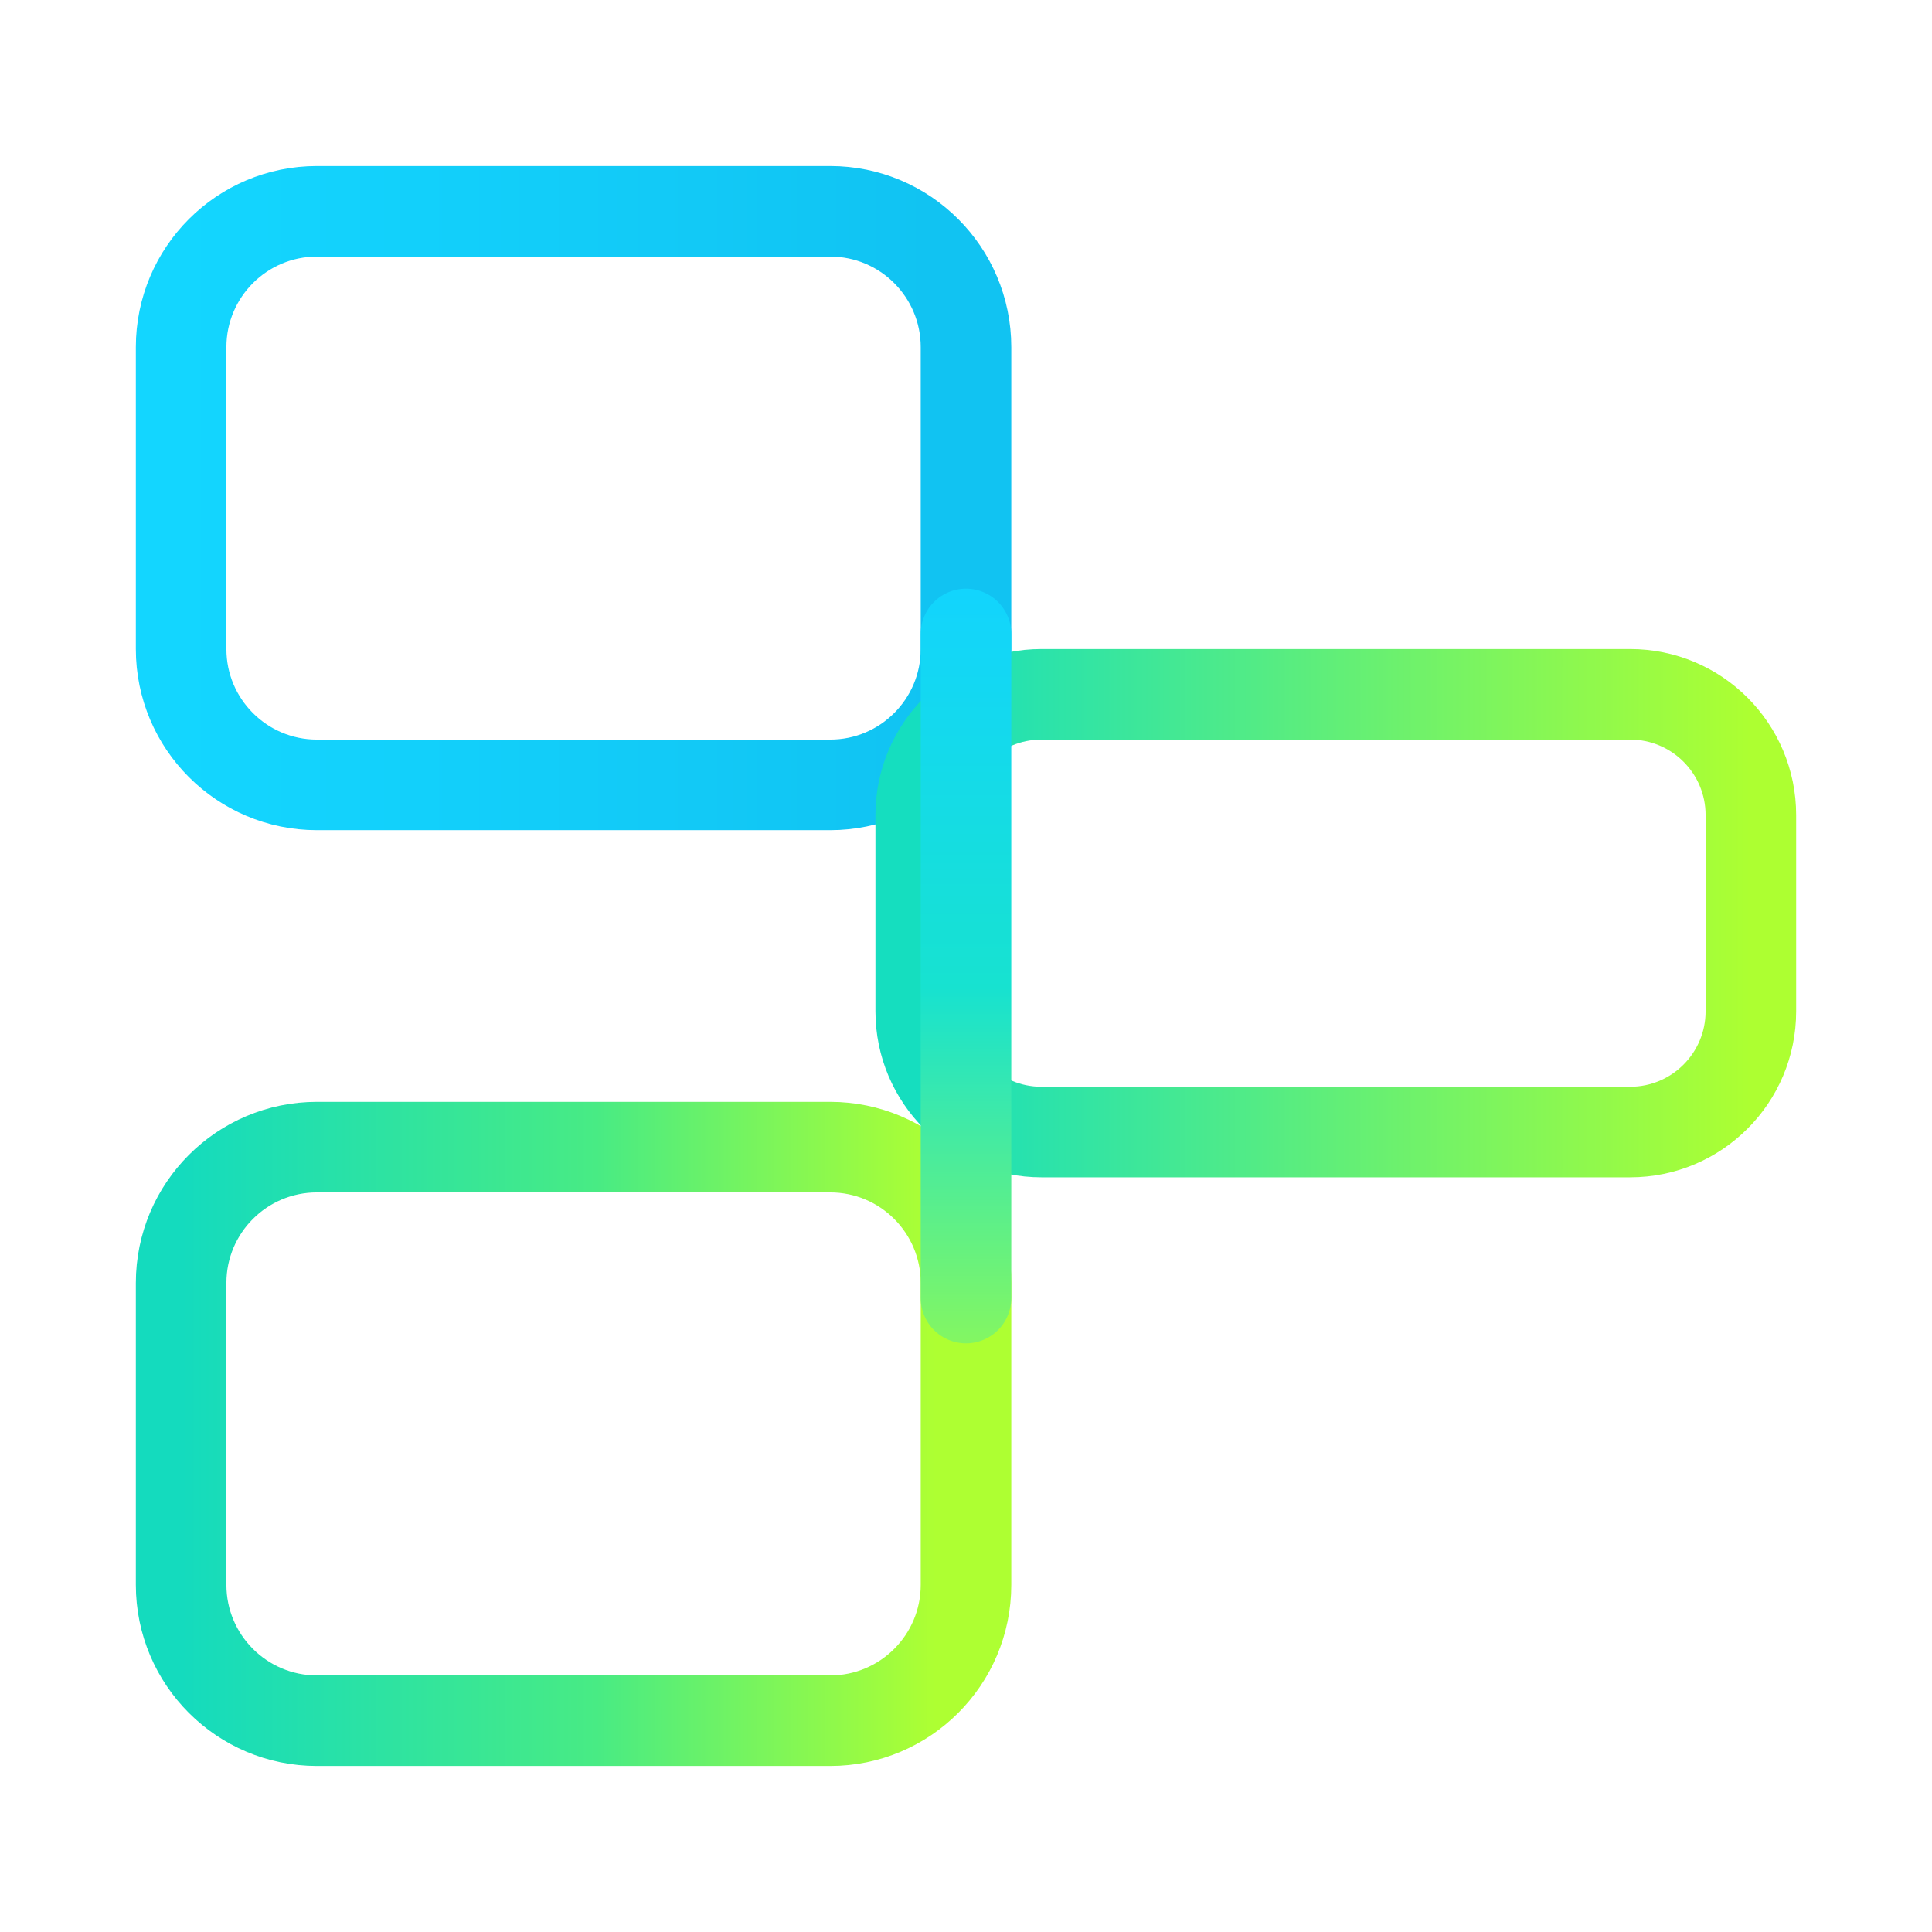
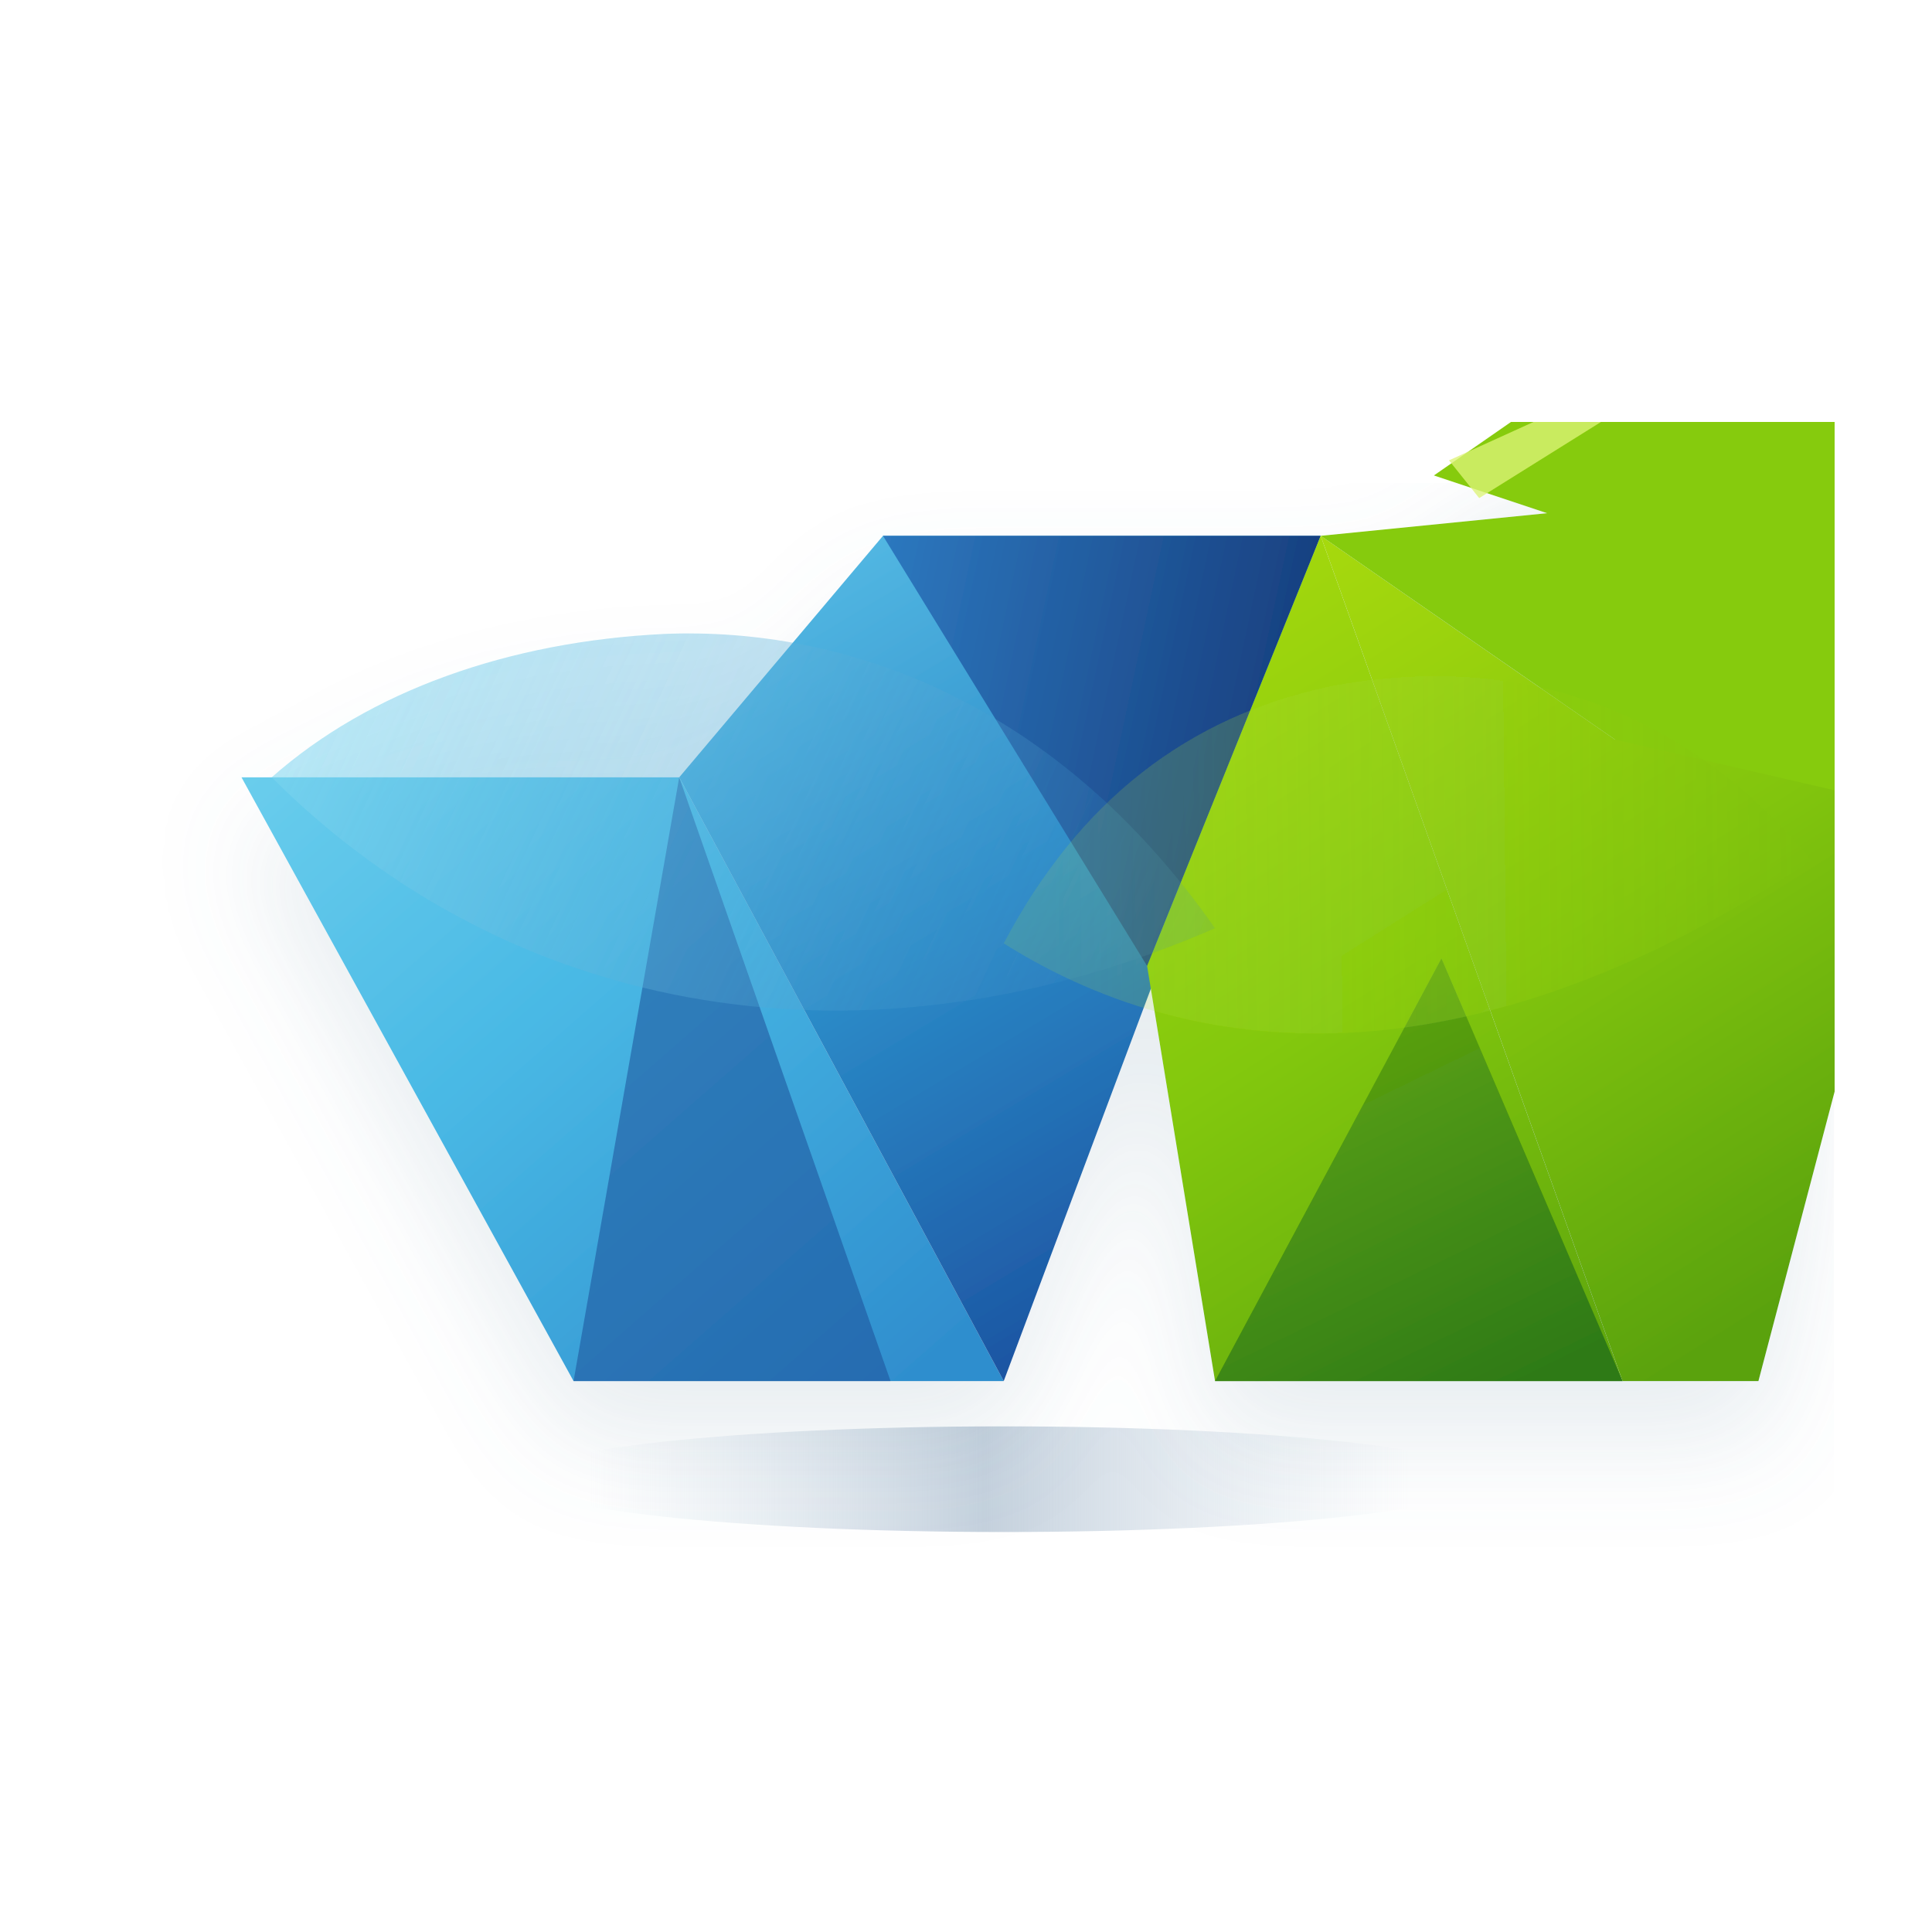
- <svg xmlns="http://www.w3.org/2000/svg" viewBox="0 0 256 256" fill="none" role="img" aria-labelledby="title desc" shape-rendering="geometricPrecision">
+ <svg xmlns="http://www.w3.org/2000/svg" width="100%" height="100%" viewBox="0 0 512 512" fill="none" role="img" aria-labelledby="title desc" preserveAspectRatio="xMidYMid meet">
  <defs>
-     <linearGradient id="topStroke" x1="24" y1="68" x2="124" y2="68" gradientUnits="userSpaceOnUse">
-       <stop offset="0" stop-color="#13D6FF" />
-       <stop offset="1" stop-color="#11C3F2" />
+     <linearGradient id="leftWing" x1="70" y1="176" x2="238" y2="368" gradientUnits="userSpaceOnUse">
+       <stop offset="0" stop-color="#70D1EE" />
+       <stop offset="0.46" stop-color="#49B9E5" />
+       <stop offset="1" stop-color="#2F8ECE" />
    </linearGradient>
-     <linearGradient id="rightStroke" x1="122" y1="122" x2="232" y2="122" gradientUnits="userSpaceOnUse">
-       <stop offset="0" stop-color="#15DEBF" />
-       <stop offset="1" stop-color="#ADFF31" />
+     <linearGradient id="centerBlue" x1="172" y1="144" x2="304" y2="364" gradientUnits="userSpaceOnUse">
+       <stop offset="0" stop-color="#5EC4EA" />
+       <stop offset="0.5" stop-color="#2B8BC8" />
+       <stop offset="1" stop-color="#1A4C9C" />
    </linearGradient>
-     <linearGradient id="bottomStroke" x1="24" y1="190" x2="124" y2="190" gradientUnits="userSpaceOnUse">
-       <stop offset="0" stop-color="#14DBBE" />
-       <stop offset="0.55" stop-color="#48EB84" />
-       <stop offset="1" stop-color="#AEFF32" />
+     <linearGradient id="blueCap" x1="228" y1="142" x2="350" y2="168" gradientUnits="userSpaceOnUse">
+       <stop offset="0" stop-color="#2E7BC2" />
+       <stop offset="1" stop-color="#173E7E" />
    </linearGradient>
-     <linearGradient id="linkStroke" x1="128" y1="76" x2="128" y2="198" gradientUnits="userSpaceOnUse">
-       <stop offset="0" stop-color="#12D4FF" />
-       <stop offset="0.45" stop-color="#17E2D0" />
-       <stop offset="1" stop-color="#B1FF33" />
+     <linearGradient id="greenWing" x1="312" y1="148" x2="448" y2="364" gradientUnits="userSpaceOnUse">
+       <stop offset="0" stop-color="#A6D910" />
+       <stop offset="0.48" stop-color="#83C80A" />
+       <stop offset="1" stop-color="#5AA20D" />
    </linearGradient>
+     <linearGradient id="greenCore" x1="330" y1="214" x2="404" y2="366" gradientUnits="userSpaceOnUse">
+       <stop offset="0" stop-color="#77BA10" />
+       <stop offset="1" stop-color="#2E7A13" />
+     </linearGradient>
+     <linearGradient id="arrowFill" x1="348" y1="116" x2="486" y2="336" gradientUnits="userSpaceOnUse">
+       <stop offset="0" stop-color="#AEDD0A" />
+       <stop offset="0.56" stop-color="#82C50C" />
+       <stop offset="1" stop-color="#5AA20D" />
+     </linearGradient>
+     <linearGradient id="arcBlue" x1="82" y1="174" x2="330" y2="290" gradientUnits="userSpaceOnUse">
+       <stop offset="0" stop-color="#7ED7F0" stop-opacity="0.56" />
+       <stop offset="1" stop-color="#2E7EBD" stop-opacity="0.12" />
+     </linearGradient>
+     <linearGradient id="arcGreen" x1="278" y1="206" x2="476" y2="204" gradientUnits="userSpaceOnUse">
+       <stop offset="0" stop-color="#B8E53A" stop-opacity="0.14" />
+       <stop offset="1" stop-color="#7EC10D" stop-opacity="0.42" />
+     </linearGradient>
+     <linearGradient id="shadow" x1="156" y1="392" x2="374" y2="392" gradientUnits="userSpaceOnUse">
+       <stop offset="0" stop-color="#D1DDE8" stop-opacity="0" />
+       <stop offset="0.48" stop-color="#B8C7D6" stop-opacity="0.82" />
+       <stop offset="1" stop-color="#D1DDE8" stop-opacity="0" />
+     </linearGradient>
+     <filter id="brandShadow" x="42" y="112" width="444" height="302" filterUnits="userSpaceOnUse">
+       <feDropShadow dx="0" dy="16" stdDeviation="14" flood-color="#6D8AA7" flood-opacity="0.16" />
+     </filter>
  </defs>
-   <rect x="24" y="28" width="104" height="76" rx="18" stroke="url(#topStroke)" stroke-width="12" />
-   <rect x="122" y="92" width="110" height="58" rx="16" stroke="url(#rightStroke)" stroke-width="12" />
-   <rect x="24" y="152" width="104" height="76" rx="18" stroke="url(#bottomStroke)" stroke-width="12" />
-   <path d="M128 84V172" stroke="url(#linkStroke)" stroke-width="12" stroke-linecap="round" />
+   <ellipse cx="266" cy="392" rx="128" ry="14" fill="url(#shadow)" />
+   <g filter="url(#brandShadow)">
+     <path d="M64 206H180L266 366H152L64 206Z" fill="url(#leftWing)" />
+     <path d="M152 366H236L180 206L152 366Z" fill="#1B4E98" opacity="0.54" />
+     <path d="M180 206L234 142H350L266 366L180 206Z" fill="url(#centerBlue)" />
+     <path d="M234 142H350L304 256L234 142Z" fill="url(#blueCap)" />
+     <path d="M304 256L350 142L430 366H322L304 256Z" fill="url(#greenWing)" />
+     <path d="M322 366H430L382 254L322 366Z" fill="url(#greenCore)" />
+     <path d="M350 142L430 366H466L506 214L478 204L486 178L428 196L350 142Z" fill="url(#arrowFill)" />
+     <path d="M428 196L506 214L478 58L380 126L410 136L350 142L428 196Z" fill="#86CB08" />
+     <path d="M392 132L472 82L384 122L392 132Z" fill="#DDF377" opacity="0.78" />
+     <path d="M72 206C136 270 230 286 322 246C280 186 224 166 176 168C135 170 98 183 72 206Z" fill="url(#arcBlue)" />
+     <path d="M266 250C320 284 393 286 480 228C447 188 402 172 352 182C315 190 286 212 266 250Z" fill="url(#arcGreen)" />
+   </g>
</svg>
